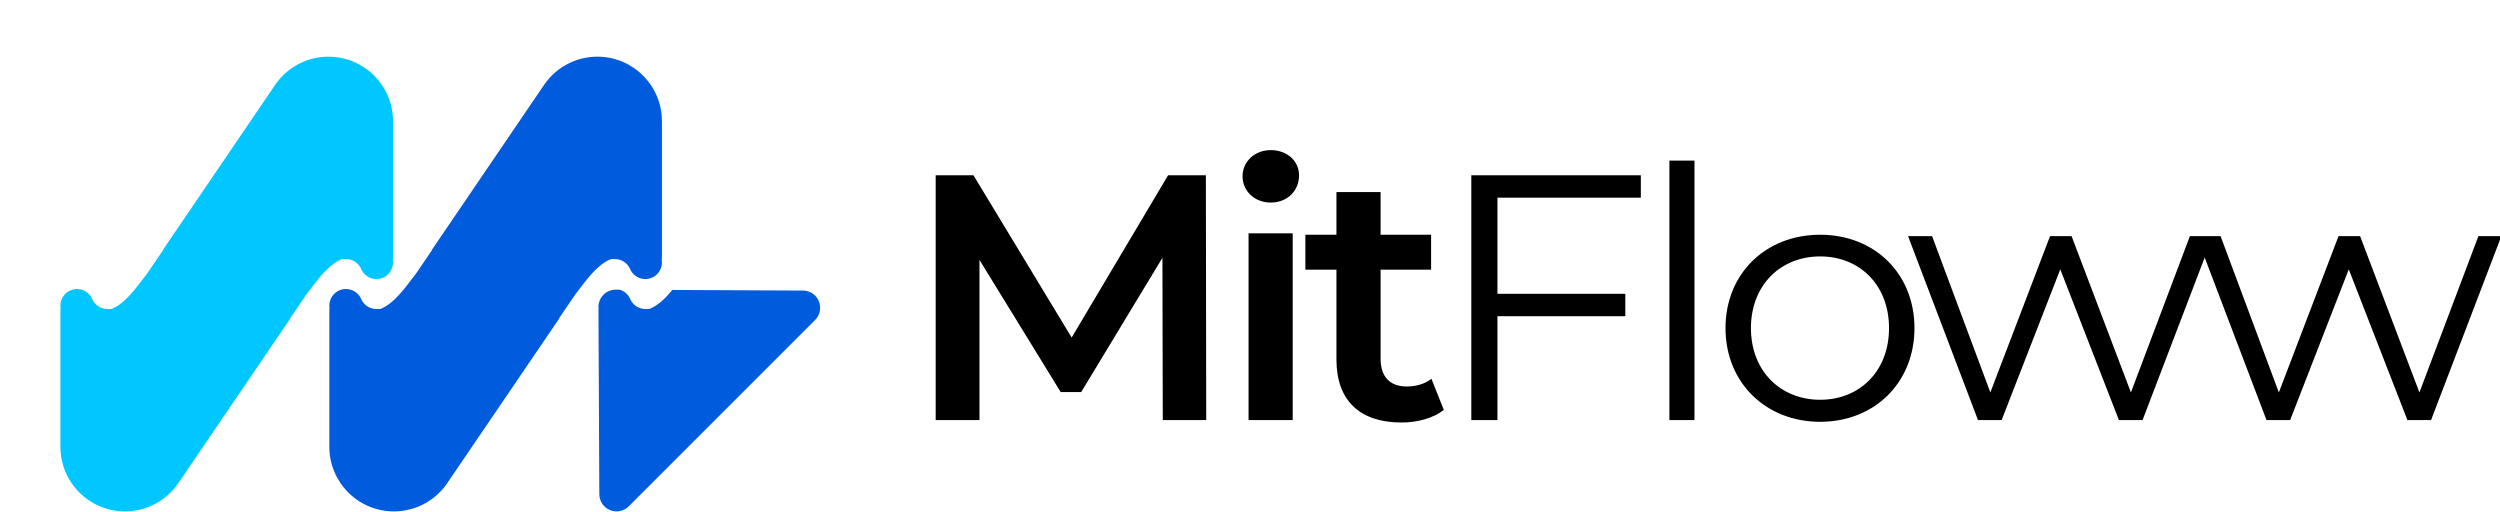
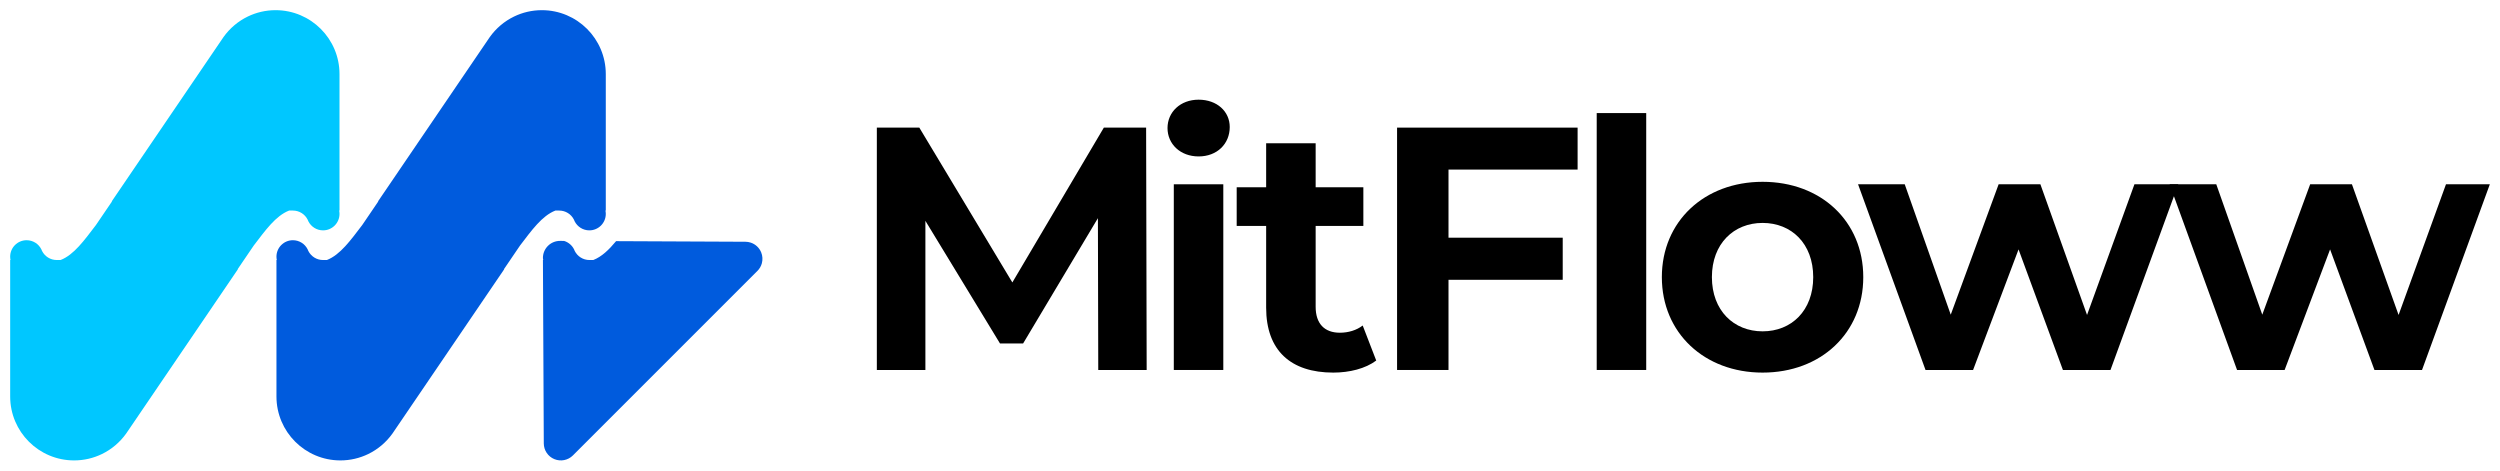
- <svg xmlns="http://www.w3.org/2000/svg" viewBox="0 250 4841 990" style="fill-rule:evenodd;clip-rule:evenodd;stroke-linejoin:round;stroke-miterlimit:2;">
-   <path id="icon1" fill="#00C7FF" d="M561.926,866.188l0.398,0.271l-218.553,321.321c-12.144,17.006 -28.441,30.846 -47.404,40.034c-16.445,7.968 -34.896,12.437 -54.382,12.437c-68.984,0 -124.991,-56.007 -124.991,-124.991l0,-266.901l0.67,-0c-0.439,-2.117 -0.67,-4.309 -0.67,-6.555c0,-17.753 14.413,-32.166 32.166,-32.166c12.523,0 23.384,7.172 28.696,17.629c0.436,1.189 0.941,2.345 1.509,3.463c5.312,10.457 16.173,17.629 28.696,17.629l7.524,-0c26.205,-10.199 46.408,-38.687 69.097,-68.346l31.424,-46.2l-0.398,-0.271l218.553,-321.321c12.144,-17.006 28.441,-30.846 47.404,-40.034c16.445,-7.968 34.896,-12.437 54.382,-12.437c68.984,0 124.991,56.007 124.991,124.991l-0,266.901l-0.67,0c0.439,2.117 0.67,4.309 0.67,6.555c0,17.753 -14.413,32.166 -32.166,32.166c-12.523,0 -23.384,-7.172 -28.696,-17.629c-0.436,-1.189 -0.941,-2.345 -1.509,-3.463c-5.312,-10.457 -16.173,-17.629 -28.696,-17.629l-7.524,0c-26.205,10.199 -46.408,38.687 -69.097,68.346l-31.424,46.2Z" />
-   <path id="icon2" fill="#005BDD" d="M1082.673,866.188l0.398,0.271l-218.553,321.321c-12.144,17.006 -28.441,30.846 -47.404,40.034c-16.445,7.968 -34.896,12.437 -54.382,12.437c-68.984,0 -124.991,-56.007 -124.991,-124.991l0,-266.901l0.67,-0c-0.439,-2.117 -0.67,-4.309 -0.67,-6.555c0,-17.753 14.413,-32.166 32.166,-32.166c12.523,0 23.384,7.172 28.696,17.629c0.436,1.189 0.941,2.345 1.509,3.463c5.312,10.457 16.173,17.629 28.696,17.629l7.524,-0c26.205,-10.199 46.408,-38.687 69.097,-68.346l31.424,-46.2l-0.398,-0.271l218.553,-321.321c12.144,-17.006 28.441,-30.846 47.404,-40.034c16.445,-7.968 34.896,-12.437 54.382,-12.437c68.984,0 124.991,56.007 124.991,124.991l-0,266.901l-0.67,0c0.439,2.117 0.67,4.309 0.67,6.555c0,17.753 -14.413,32.166 -32.166,32.166c-12.523,0 -23.384,-7.172 -28.696,-17.629c-0.436,-1.189 -0.941,-2.345 -1.509,-3.463c-5.312,-10.457 -16.173,-17.629 -28.696,-17.629l-7.524,0c-26.205,10.199 -46.408,38.687 -69.097,68.346l-31.424,46.2Zm482.596,-51.849c9.065,3.007 16.592,9.831 20.354,18.974c2.871,6.977 3.234,14.538 1.324,21.513c-1.499,5.474 -4.399,10.587 -8.586,14.774l-360.876,360.876c-9.522,9.522 -23.834,12.386 -36.287,7.262c-12.453,-5.124 -20.605,-17.232 -20.668,-30.698l-1.679,-358.683l0.538,-0c-0.26,-1.255 -0.447,-2.536 -0.556,-3.839l-0,-0.052c-0.042,-8.903 3.476,-17.453 9.772,-23.748c6.295,-6.295 14.845,-9.813 23.748,-9.772l7.761,0.036c8.493,2.543 15.516,8.504 19.468,16.283c0.436,1.189 0.941,2.345 1.509,3.463c5.312,10.457 16.173,17.629 28.696,17.629l7.524,-0c16.55,-6.441 30.707,-20.178 44.608,-36.898l253.008,1.185c3.579,0.017 7.062,0.605 10.344,1.694Z" />
-   <path id="wordmark" fill="currentColor" d="M4269.158,748.641l-120.28,314.747l-45.822,0l-113.53,-291.819l-113.53,291.819l-45.822,0l-135.415,-356.141l46.506,0l112.846,302.652l115.581,-302.652l41.719,0l114.897,302.652l114.213,-302.652l59.403,0l112.846,302.652l115.581,-302.652l41.719,0l114.897,302.652l114.213,-302.652l44.454,0l-136.099,356.141l-45.822,0l-113.53,-291.819l-113.53,291.819l-45.822,0l-119.676,-314.747Zm-1933.431,314.747l-84.121,0l-0.684,-314.162l-157.3,259.996l-39.667,0l-157.3,-255.934l0,310.1l-84.805,0l0,-473.952l73.179,0l190.128,314.162l186.708,-314.162l73.179,0l0.684,473.952Zm125.058,-421.14c-31.46,0 -54.713,-22.343 -54.713,-50.781c0,-28.437 23.253,-50.781 54.713,-50.781c31.46,0 54.713,20.989 54.713,48.749c0,29.791 -22.569,52.812 -54.713,52.812Zm-43.087,421.14l0,-361.557l85.489,0l0,361.557l-85.489,0Zm354.169,-79.895l23.937,60.26c-20.517,16.25 -51.293,24.375 -82.07,24.375c-80.018,0 -125.84,-41.979 -125.84,-121.873l0,-174.008l-60.184,0l0,-67.707l60.184,0l0,-82.603l85.489,0l0,82.603l97.8,0l0,67.707l-97.8,0l0,171.977c0,35.208 17.782,54.166 50.61,54.166c17.782,0 34.88,-4.74 47.874,-14.896Zm405.463,-350.724l-277.669,0l0,186.195l247.577,0l0,43.333l-247.577,0l0,201.091l-50.61,0l0,-473.952l328.278,0l0,43.333Zm55.299,430.619l0,-502.389l48.558,0l0,502.389l-48.558,0Zm291.933,3.385c-105.323,0 -183.289,-75.832 -183.289,-181.456c0,-105.624 77.966,-180.779 183.289,-180.779c105.323,0 182.605,75.155 182.605,180.779c0,105.624 -77.282,181.456 -182.605,181.456Zm0,-42.656c76.598,0 133.363,-55.52 133.363,-138.8c0,-83.28 -56.765,-138.8 -133.363,-138.8c-76.598,0 -134.047,55.52 -134.047,138.8c0,83.28 57.449,138.8 134.047,138.8Z" />
+ <svg xmlns="http://www.w3.org/2000/svg" width="983.026" height="185.04" viewBox="0 0 983.026 185.04" role="img">
+   <g transform="translate(-116.085 -99.481)">
+     <g class="mitfloww-icon">
+       <path fill="#005BDD" fill-rule="evenodd" d="M314.254,205.308l0.08,0.054l-43.944,64.607c-2.442,3.419 -5.719,6.202 -9.532,8.05c-3.307,1.602 -7.016,2.501 -10.935,2.501c-13.871,0 -25.132,-11.261 -25.132,-25.132l0,-53.665l0.135,-0c-0.088,-0.426 -0.135,-0.866 -0.135,-1.318c0,-3.57 2.898,-6.467 6.467,-6.467c2.518,0 4.702,1.442 5.77,3.545c0.088,0.239 0.189,0.471 0.303,0.696c1.068,2.103 3.252,3.545 5.77,3.545l1.513,-0c5.269,-2.051 9.331,-7.779 13.893,-13.742l6.318,-9.289l-0.08,-0.054l43.944,-64.607c2.442,-3.419 5.719,-6.202 9.532,-8.05c3.307,-1.602 7.016,-2.501 10.935,-2.501c13.871,0 25.132,11.261 25.132,25.132l-0,53.665l-0.135,0c0.088,0.426 0.135,0.866 0.135,1.318c0,3.57 -2.898,6.467 -6.467,6.467c-2.518,0 -4.702,-1.442 -5.77,-3.545c-0.088,-0.239 -0.189,-0.471 -0.303,-0.696c-1.068,-2.103 -3.252,-3.545 -5.77,-3.545l-1.513,0c-5.269,2.051 -9.331,7.779 -13.893,13.742l-6.318,9.289Z" />
+       <path fill="#00C7FF" fill-rule="evenodd" d="M209.548,205.308l0.08,0.054l-43.944,64.607c-2.442,3.419 -5.719,6.202 -9.532,8.05c-3.307,1.602 -7.016,2.501 -10.935,2.501c-13.871,0 -25.132,-11.261 -25.132,-25.132l0,-53.665l0.135,-0c-0.088,-0.426 -0.135,-0.866 -0.135,-1.318c0,-3.57 2.898,-6.467 6.467,-6.467c2.518,0 4.702,1.442 5.77,3.545c0.088,0.239 0.189,0.471 0.303,0.696c1.068,2.103 3.252,3.545 5.77,3.545l1.513,-0c5.269,-2.051 9.331,-7.779 13.893,-13.742l6.318,-9.289l-0.08,-0.054l43.944,-64.607c2.442,-3.419 5.719,-6.202 9.532,-8.05c3.307,-1.602 7.016,-2.501 10.935,-2.501c13.871,0 25.132,11.261 25.132,25.132l-0,53.665l-0.135,0c0.088,0.426 0.135,0.866 0.135,1.318c0,3.57 -2.898,6.467 -6.467,6.467c-2.518,0 -4.702,-1.442 -5.77,-3.545c-0.088,-0.239 -0.189,-0.471 -0.303,-0.696c-1.068,-2.103 -3.252,-3.545 -5.77,-3.545l-1.513,0c-5.269,2.051 -9.331,7.779 -13.893,13.742l-6.318,9.289Z" />
+       <path fill="#005BDD" fill-rule="evenodd" d="M411.289,194.883c1.823,0.605 3.336,1.977 4.093,3.815c0.577,1.403 0.65,2.923 0.266,4.326c-0.301,1.101 -0.885,2.129 -1.726,2.971l-72.561,72.561c-1.915,1.915 -4.792,2.49 -7.296,1.46c-2.504,-1.03 -4.143,-3.465 -4.156,-6.172l-0.338,-72.12l0.108,-0c-0.052,-0.252 -0.09,-0.51 -0.112,-0.772l-0,-0.01c-0.008,-1.79 0.699,-3.509 1.965,-4.775c1.266,-1.266 2.985,-1.973 4.775,-1.965l1.561,0.007c1.708,0.511 3.12,1.71 3.914,3.274c0.088,0.239 0.189,0.471 0.303,0.696c1.068,2.103 3.252,3.545 5.77,3.545l1.513,-0c3.328,-1.295 6.174,-4.057 8.969,-7.419l50.872,0.238c0.72,0.003 1.42,0.122 2.08,0.341Z" />
+     </g>
+     <g class="mitfloww-wordmark">
+       <path fill="#000000" fill-rule="nonzero" d="M566.966,244.959L566.751,149.662L550.131,149.662L514.15,210.54L477.567,149.662L460.868,149.662L460.868,244.959L479.96,244.959L479.96,186.319L509.298,234.542L518.378,234.542L547.795,185.265L547.931,244.959Z" />
+       <path fill="#000000" fill-rule="nonzero" d="M577.636,244.959L597.101,244.959L597.101,171.945L577.636,171.945Z" />
+       <path fill="#000000" fill-rule="nonzero" d="M587.397,160.992C594.664,160.992 599.63,156.047 599.63,149.425C599.63,143.291 594.607,138.676 587.397,138.676C580.187,138.676 575.164,143.563 575.164,149.834C575.164,156.104 580.187,160.992 587.397,160.992Z" />
+       <path fill="#000000" fill-rule="nonzero" d="M651.912,227.473C649.483,229.357 646.237,230.31 642.935,230.31C636.874,230.31 633.413,226.735 633.413,220.13L633.413,188.314L652.17,188.314L652.17,173.121L633.413,173.121L633.413,155.802L613.948,155.802L613.948,173.121L602.363,173.121L602.363,188.314L613.948,188.314L613.948,220.459C613.948,237.313 623.622,245.991 640.34,245.991C646.703,245.991 652.987,244.436 657.229,241.248Z" />
+       <path fill="#000000" fill-rule="nonzero" d="M736.415,166.159L736.415,149.662L665.427,149.662L665.427,244.959L685.651,244.959L685.651,209.5L730.561,209.5L730.561,192.946L685.651,192.946L685.651,166.159Z" />
+       <path fill="#000000" fill-rule="nonzero" d="M743.929,244.959L763.394,244.959L763.394,143.944L743.929,143.944Z" />
+       <path fill="#000000" fill-rule="nonzero" d="M809.153,245.991C832.147,245.991 848.742,230.392 848.742,208.452C848.742,186.512 832.147,170.97 809.153,170.97C786.274,170.97 769.542,186.512 769.542,208.452C769.542,230.392 786.274,245.991 809.153,245.991ZM809.153,229.766C797.848,229.766 789.222,221.627 789.222,208.452C789.222,195.277 797.848,187.138 809.153,187.138C820.515,187.138 829.062,195.277 829.062,208.452C829.062,221.627 820.515,229.766 809.153,229.766Z" />
+       <path fill="#000000" fill-rule="nonzero" d="M955.366,171.945L936.732,223.329L918.391,171.945L901.965,171.945L883.137,223.215L865.047,171.945L846.693,171.945L873.218,244.959L891.923,244.959L909.798,197.545L927.243,244.959L945.948,244.959L972.609,171.945Z" />
+       <path fill="#000000" fill-rule="nonzero" d="M1077.867,171.945L1059.233,223.329L1040.892,171.945L1024.466,171.945L1005.638,223.215L987.548,171.945L969.194,171.945L995.719,244.959L1014.424,244.959L1032.299,197.545L1049.744,244.959L1068.449,244.959L1095.111,171.945Z" />
+     </g>
+   </g>
</svg>
